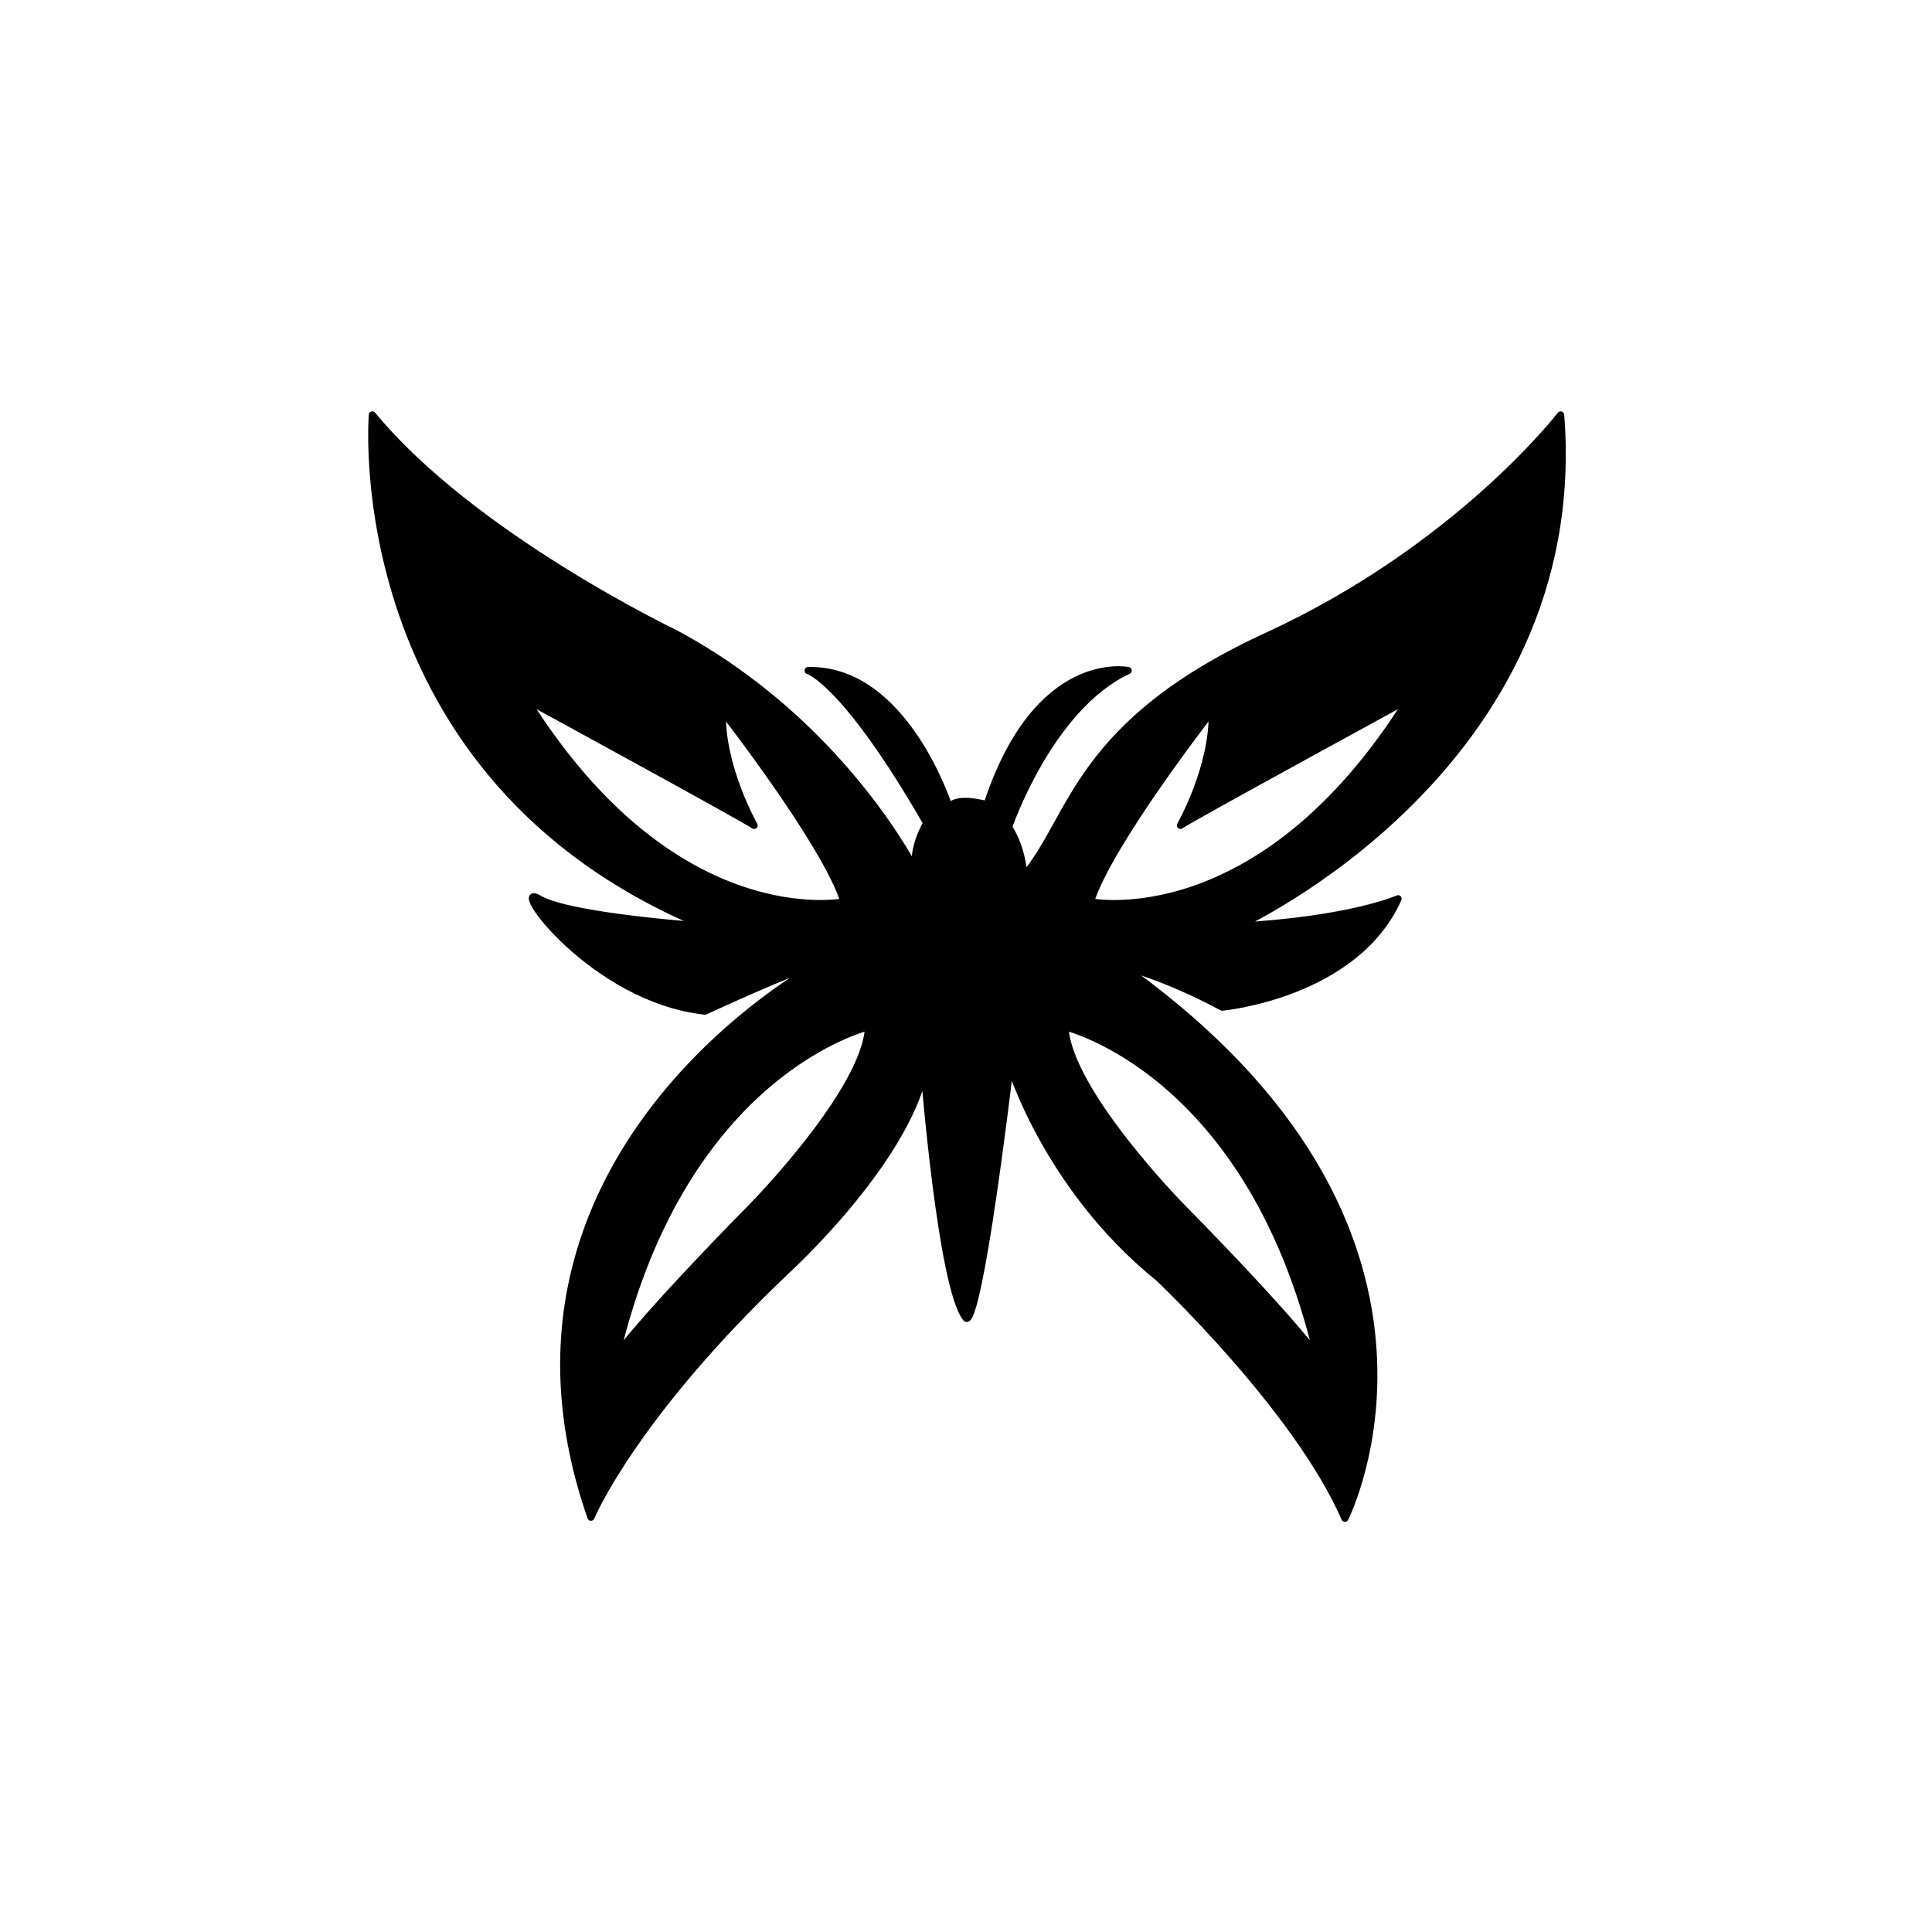
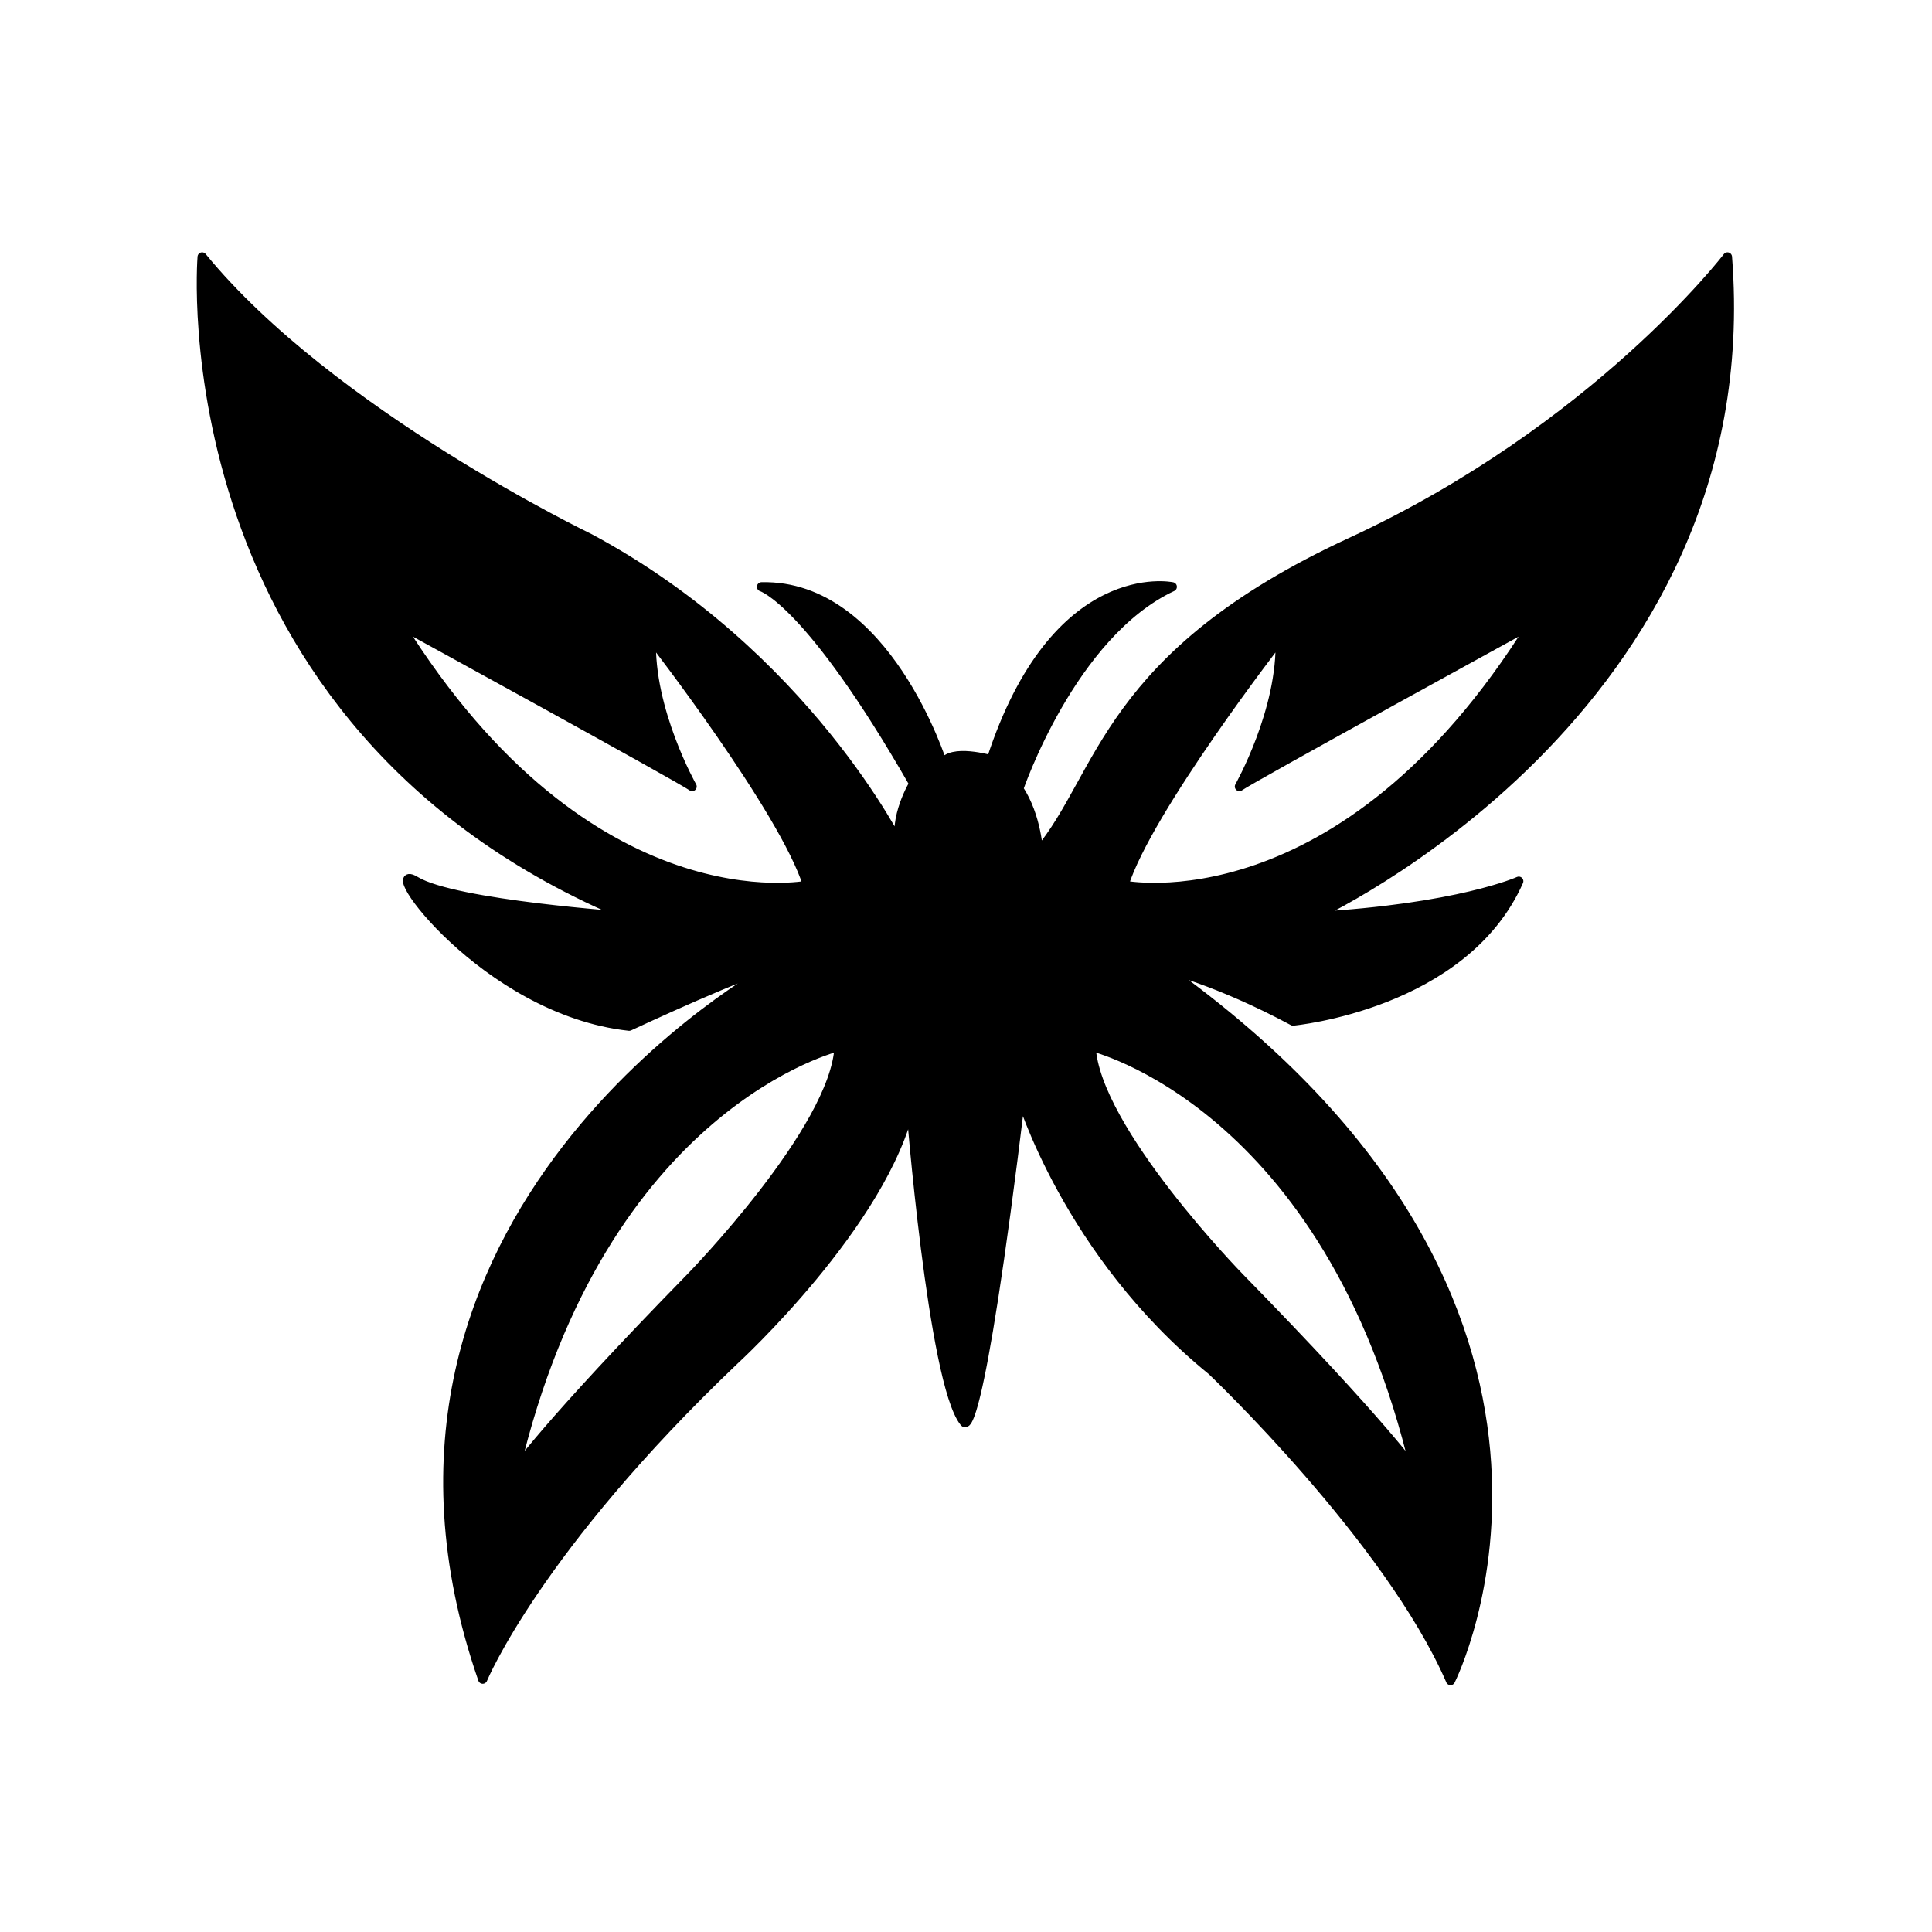
- <svg xmlns="http://www.w3.org/2000/svg" xml:space="preserve" width="100%" height="100%" viewBox="0 0 1080 1080" version="1.1" style="fill-rule:evenodd;clip-rule:evenodd;stroke-linecap:round;stroke-linejoin:round;stroke-miterlimit:1.5;">
-   <g id="Grace">
+ <svg xmlns="http://www.w3.org/2000/svg" width="100%" height="100%" viewBox="0 0 1080 1080" version="1.1" xml:space="preserve" style="fill-rule:evenodd;clip-rule:evenodd;stroke-linecap:round;stroke-linejoin:round;stroke-miterlimit:1.5;">
+   <g id="Grace" transform="matrix(1.28365,0,0,1.29021,-154.216,-155.612)">
    <path d="M394.138,517.768C191.271,434.244 208.162,231.938 208.162,231.938C263.973,299.809 376.89,353.816 376.89,353.816C471.194,404.111 512.344,487.556 512.344,487.556C508.915,474.982 518.059,460.122 518.059,460.122C472.337,380.678 451.761,374.853 451.761,374.853C506.057,373.6 530.633,451.549 530.633,451.549C534.062,444.69 551.78,449.834 551.78,449.834C579.785,364.104 630.652,374.853 630.652,374.853C586.644,395.318 563.782,462.408 563.782,462.408C571.784,474.41 572.355,489.842 572.355,489.842C600.36,456.693 601.503,404.683 708.38,355.531C815.258,306.379 872.411,231.938 872.411,231.938C887.842,428.976 691.806,517.768 691.806,517.768C755.246,514.262 781.537,502.413 781.537,502.413C757.532,556.137 683.233,562.995 683.233,562.995C650.084,545.278 627.223,540 627.223,540C834.118,686.751 751.817,848.726 751.817,848.726C724.955,787.18 647.798,714.415 647.798,714.415C584.929,663.548 564.678,595.536 564.678,595.536C545.818,750.422 540,736.705 540,736.705C526.181,719.559 516.669,598.965 516.669,598.965C505.239,650.403 440.084,709.843 440.084,709.843C353.782,791.572 330.349,848.137 330.349,848.137C260.05,646.368 456.087,540 456.087,540C449.8,539.349 394.138,565.227 394.138,565.227C331.046,558.369 284.055,492.071 301.15,502.358C318.245,512.646 394.138,517.768 394.138,517.768ZM471.839,504.13C461.552,471.424 403.827,397.382 403.827,397.382C402.684,428.244 421.544,461.394 421.544,461.394C416.972,457.964 294.092,390.966 294.092,390.966C376.965,523.434 471.839,504.13 471.839,504.13ZM609.579,504.13C609.579,504.13 704.454,523.434 787.327,390.966C787.327,390.966 664.447,457.964 659.874,461.394C659.874,461.394 678.735,428.244 677.592,397.382C677.592,397.382 619.867,471.424 609.579,504.13ZM344.387,758.02C344.387,758.02 356.961,739.159 420.973,674.004C420.973,674.004 483.842,609.993 485.556,573.986C485.556,573.986 382.108,598.248 344.387,758.02ZM736.46,758.02C698.739,598.248 595.291,573.986 595.291,573.986C597.005,609.993 659.874,674.004 659.874,674.004C723.886,739.159 736.46,758.02 736.46,758.02Z" fill="currentColor" stroke="currentColor" stroke-width="4" />
  </g>
</svg>
